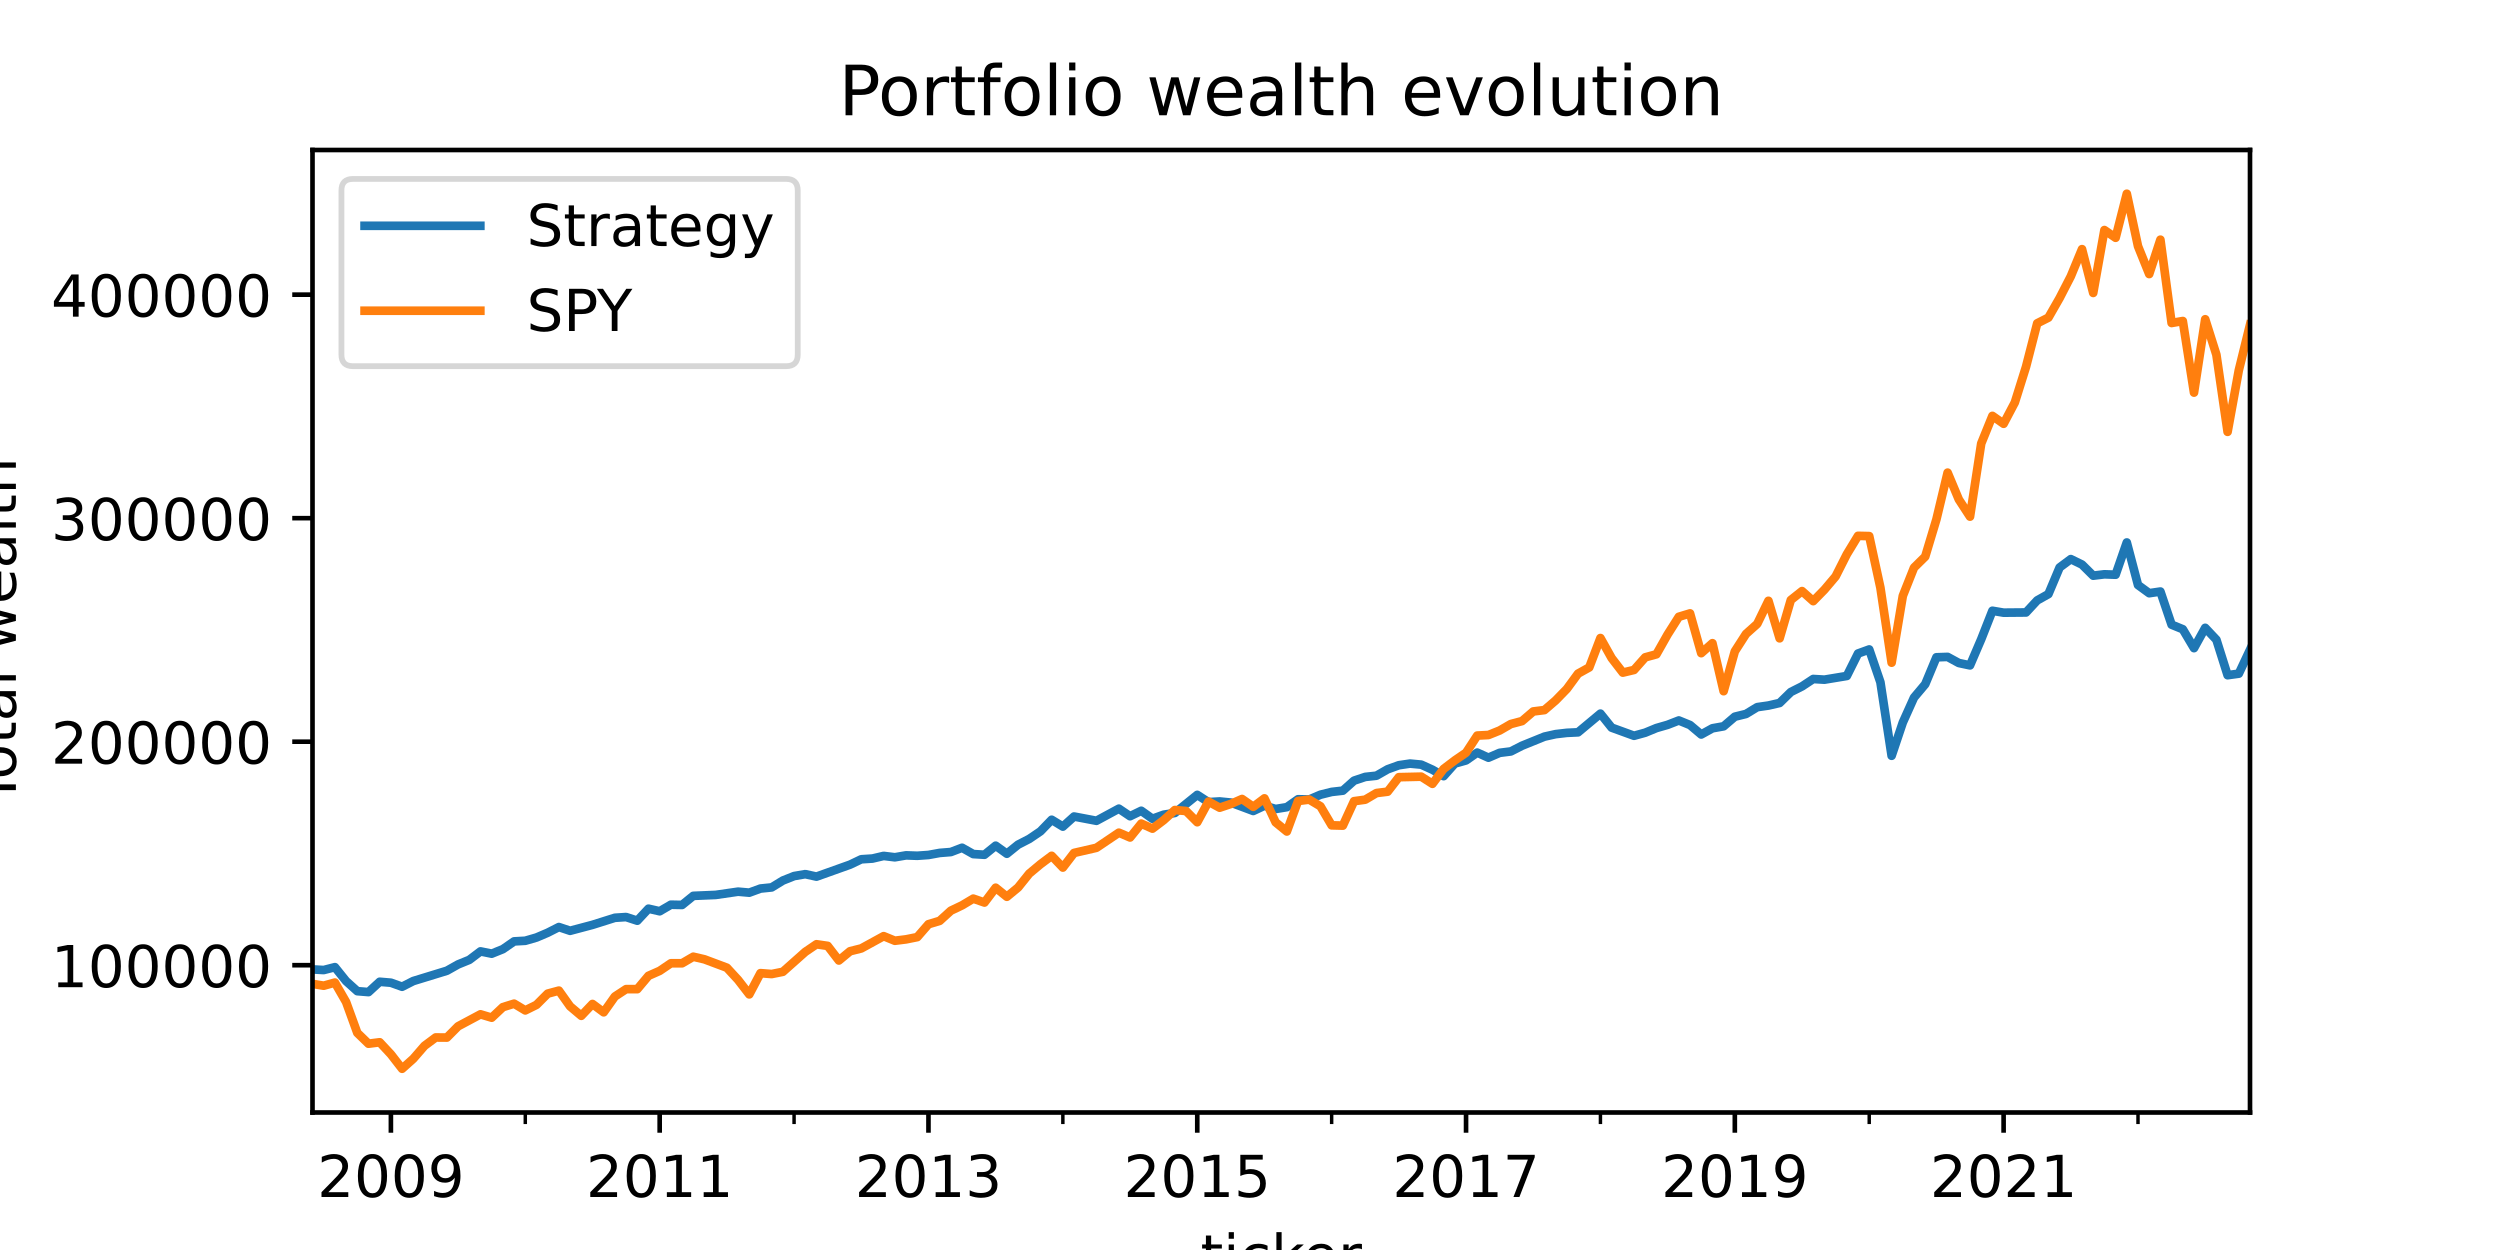
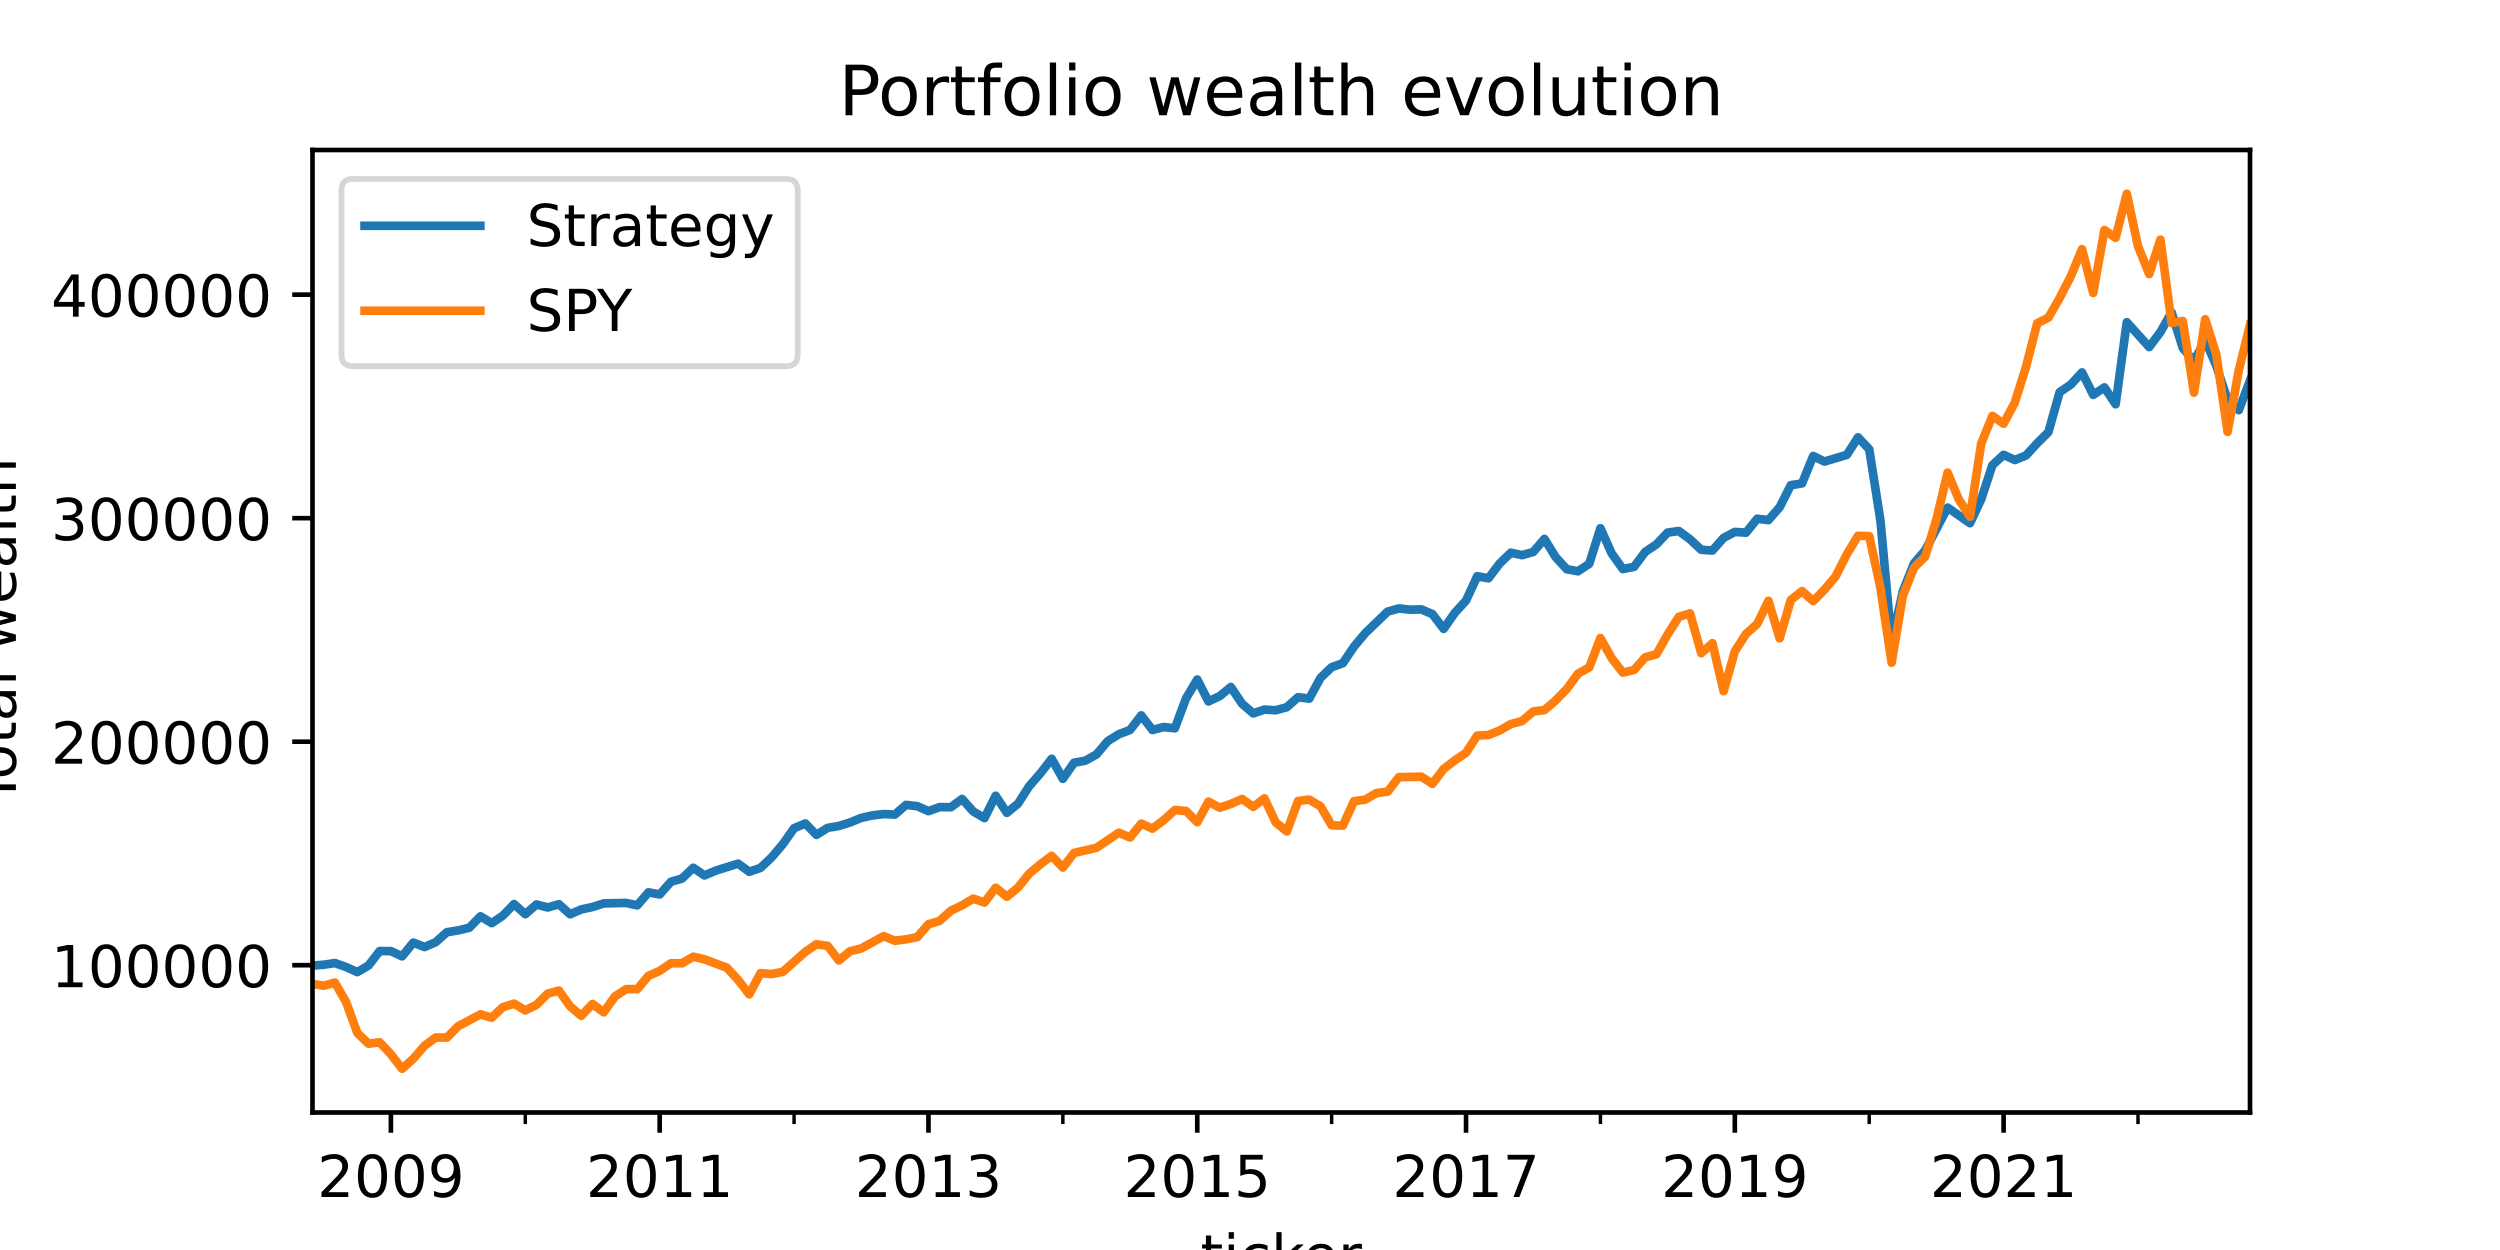
<svg xmlns="http://www.w3.org/2000/svg" xmlns:xlink="http://www.w3.org/1999/xlink" width="432pt" height="216pt" viewBox="0 0 432 216" version="1.1">
  <defs>
    <style type="text/css">*{stroke-linejoin: round; stroke-linecap: butt}</style>
  </defs>
  <g id="figure_1">
    <g id="patch_1">
      <path d="M 0 216  L 432 216  L 432 0  L 0 0  z " style="fill: #ffffff" />
    </g>
    <g id="axes_1">
      <g id="patch_2">
        <path d="M 54 192.24  L 388.8 192.24  L 388.8 25.92  L 54 25.92  z " style="fill: #ffffff" />
      </g>
      <g id="matplotlib.axis_1">
        <g id="xtick_1">
          <g id="line2d_1">
            <defs>
-               <path id="mdf1323a564" d="M 0 0  L 0 3.5  " style="stroke: #000000; stroke-width: 0.8" />
-             </defs>
-             <g>
-               <use xlink:href="#mdf1323a564" x="67.547" y="192.24" style="stroke: #000000; stroke-width: 0.8" />
+               <path id="m544334d3aa" d="M 0 0  L 0 3.5  " style="stroke: #000000; stroke-width: 0.8" />
+             </defs>
+             <g>
+               <use xlink:href="#m544334d3aa" x="67.547" y="192.24" style="stroke: #000000; stroke-width: 0.8" />
            </g>
          </g>
          <g id="text_1">
            <g transform="translate(54.82182 206.8384)scale(0.1 -0.1)">
              <defs>
                <path id="DejaVuSans-32" d="M 1228 531  L 3431 531  L 3431 0  L 469 0  L 469 531  Q 828 903 1448 1529  Q 2069 2156 2228 2338  Q 2531 2678 2651 2914  Q 2772 3150 2772 3378  Q 2772 3750 2511 3984  Q 2250 4219 1831 4219  Q 1534 4219 1204 4116  Q 875 4013 500 3803  L 500 4441  Q 881 4594 1212 4672  Q 1544 4750 1819 4750  Q 2544 4750 2975 4387  Q 3406 4025 3406 3419  Q 3406 3131 3298 2873  Q 3191 2616 2906 2266  Q 2828 2175 2409 1742  Q 1991 1309 1228 531  z " transform="scale(0.015625)" />
                <path id="DejaVuSans-30" d="M 2034 4250  Q 1547 4250 1301 3770  Q 1056 3291 1056 2328  Q 1056 1369 1301 889  Q 1547 409 2034 409  Q 2525 409 2770 889  Q 3016 1369 3016 2328  Q 3016 3291 2770 3770  Q 2525 4250 2034 4250  z M 2034 4750  Q 2819 4750 3233 4129  Q 3647 3509 3647 2328  Q 3647 1150 3233 529  Q 2819 -91 2034 -91  Q 1250 -91 836 529  Q 422 1150 422 2328  Q 422 3509 836 4129  Q 1250 4750 2034 4750  z " transform="scale(0.015625)" />
                <path id="DejaVuSans-39" d="M 703 97  L 703 672  Q 941 559 1184 500  Q 1428 441 1663 441  Q 2288 441 2617 861  Q 2947 1281 2994 2138  Q 2813 1869 2534 1725  Q 2256 1581 1919 1581  Q 1219 1581 811 2004  Q 403 2428 403 3163  Q 403 3881 828 4315  Q 1253 4750 1959 4750  Q 2769 4750 3195 4129  Q 3622 3509 3622 2328  Q 3622 1225 3098 567  Q 2575 -91 1691 -91  Q 1453 -91 1209 -44  Q 966 3 703 97  z M 1959 2075  Q 2384 2075 2632 2365  Q 2881 2656 2881 3163  Q 2881 3666 2632 3958  Q 2384 4250 1959 4250  Q 1534 4250 1286 3958  Q 1038 3666 1038 3163  Q 1038 2656 1286 2365  Q 1534 2075 1959 2075  z " transform="scale(0.015625)" />
              </defs>
              <use xlink:href="#DejaVuSans-32" />
              <use xlink:href="#DejaVuSans-30" x="63.623" />
              <use xlink:href="#DejaVuSans-30" x="127.246" />
              <use xlink:href="#DejaVuSans-39" x="190.869" />
            </g>
          </g>
        </g>
        <g id="xtick_2">
          <g id="line2d_2">
            <g>
-               <use xlink:href="#mdf1323a564" x="113.993" y="192.24" style="stroke: #000000; stroke-width: 0.8" />
+               <use xlink:href="#m544334d3aa" x="113.993" y="192.24" style="stroke: #000000; stroke-width: 0.8" />
            </g>
          </g>
          <g id="text_2">
            <g transform="translate(101.2681 206.8384)scale(0.1 -0.1)">
              <defs>
                <path id="DejaVuSans-31" d="M 794 531  L 1825 531  L 1825 4091  L 703 3866  L 703 4441  L 1819 4666  L 2450 4666  L 2450 531  L 3481 531  L 3481 0  L 794 0  L 794 531  z " transform="scale(0.015625)" />
              </defs>
              <use xlink:href="#DejaVuSans-32" />
              <use xlink:href="#DejaVuSans-30" x="63.623" />
              <use xlink:href="#DejaVuSans-31" x="127.246" />
              <use xlink:href="#DejaVuSans-31" x="190.869" />
            </g>
          </g>
        </g>
        <g id="xtick_3">
          <g id="line2d_3">
            <g>
-               <use xlink:href="#mdf1323a564" x="160.439" y="192.24" style="stroke: #000000; stroke-width: 0.8" />
+               <use xlink:href="#m544334d3aa" x="160.439" y="192.24" style="stroke: #000000; stroke-width: 0.8" />
            </g>
          </g>
          <g id="text_3">
            <g transform="translate(147.7143 206.8384)scale(0.1 -0.1)">
              <defs>
                <path id="DejaVuSans-33" d="M 2597 2516  Q 3050 2419 3304 2112  Q 3559 1806 3559 1356  Q 3559 666 3084 287  Q 2609 -91 1734 -91  Q 1441 -91 1130 -33  Q 819 25 488 141  L 488 750  Q 750 597 1062 519  Q 1375 441 1716 441  Q 2309 441 2620 675  Q 2931 909 2931 1356  Q 2931 1769 2642 2001  Q 2353 2234 1838 2234  L 1294 2234  L 1294 2753  L 1863 2753  Q 2328 2753 2575 2939  Q 2822 3125 2822 3475  Q 2822 3834 2567 4026  Q 2313 4219 1838 4219  Q 1578 4219 1281 4162  Q 984 4106 628 3988  L 628 4550  Q 988 4650 1302 4700  Q 1616 4750 1894 4750  Q 2613 4750 3031 4423  Q 3450 4097 3450 3541  Q 3450 3153 3228 2886  Q 3006 2619 2597 2516  z " transform="scale(0.015625)" />
              </defs>
              <use xlink:href="#DejaVuSans-32" />
              <use xlink:href="#DejaVuSans-30" x="63.623" />
              <use xlink:href="#DejaVuSans-31" x="127.246" />
              <use xlink:href="#DejaVuSans-33" x="190.869" />
            </g>
          </g>
        </g>
        <g id="xtick_4">
          <g id="line2d_4">
            <g>
-               <use xlink:href="#mdf1323a564" x="206.886" y="192.24" style="stroke: #000000; stroke-width: 0.8" />
+               <use xlink:href="#m544334d3aa" x="206.886" y="192.24" style="stroke: #000000; stroke-width: 0.8" />
            </g>
          </g>
          <g id="text_4">
            <g transform="translate(194.1605 206.8384)scale(0.1 -0.1)">
              <defs>
                <path id="DejaVuSans-35" d="M 691 4666  L 3169 4666  L 3169 4134  L 1269 4134  L 1269 2991  Q 1406 3038 1543 3061  Q 1681 3084 1819 3084  Q 2600 3084 3056 2656  Q 3513 2228 3513 1497  Q 3513 744 3044 326  Q 2575 -91 1722 -91  Q 1428 -91 1123 -41  Q 819 9 494 109  L 494 744  Q 775 591 1075 516  Q 1375 441 1709 441  Q 2250 441 2565 725  Q 2881 1009 2881 1497  Q 2881 1984 2565 2268  Q 2250 2553 1709 2553  Q 1456 2553 1204 2497  Q 953 2441 691 2322  L 691 4666  z " transform="scale(0.015625)" />
              </defs>
              <use xlink:href="#DejaVuSans-32" />
              <use xlink:href="#DejaVuSans-30" x="63.623" />
              <use xlink:href="#DejaVuSans-31" x="127.246" />
              <use xlink:href="#DejaVuSans-35" x="190.869" />
            </g>
          </g>
        </g>
        <g id="xtick_5">
          <g id="line2d_5">
            <g>
-               <use xlink:href="#mdf1323a564" x="253.332" y="192.24" style="stroke: #000000; stroke-width: 0.8" />
+               <use xlink:href="#m544334d3aa" x="253.332" y="192.24" style="stroke: #000000; stroke-width: 0.8" />
            </g>
          </g>
          <g id="text_5">
            <g transform="translate(240.6068 206.8384)scale(0.1 -0.1)">
              <defs>
                <path id="DejaVuSans-37" d="M 525 4666  L 3525 4666  L 3525 4397  L 1831 0  L 1172 0  L 2766 4134  L 525 4134  L 525 4666  z " transform="scale(0.015625)" />
              </defs>
              <use xlink:href="#DejaVuSans-32" />
              <use xlink:href="#DejaVuSans-30" x="63.623" />
              <use xlink:href="#DejaVuSans-31" x="127.246" />
              <use xlink:href="#DejaVuSans-37" x="190.869" />
            </g>
          </g>
        </g>
        <g id="xtick_6">
          <g id="line2d_6">
            <g>
-               <use xlink:href="#mdf1323a564" x="299.778" y="192.24" style="stroke: #000000; stroke-width: 0.8" />
+               <use xlink:href="#m544334d3aa" x="299.778" y="192.24" style="stroke: #000000; stroke-width: 0.8" />
            </g>
          </g>
          <g id="text_6">
            <g transform="translate(287.053 206.8384)scale(0.1 -0.1)">
              <use xlink:href="#DejaVuSans-32" />
              <use xlink:href="#DejaVuSans-30" x="63.623" />
              <use xlink:href="#DejaVuSans-31" x="127.246" />
              <use xlink:href="#DejaVuSans-39" x="190.869" />
            </g>
          </g>
        </g>
        <g id="xtick_7">
          <g id="line2d_7">
            <g>
-               <use xlink:href="#mdf1323a564" x="346.224" y="192.24" style="stroke: #000000; stroke-width: 0.8" />
+               <use xlink:href="#m544334d3aa" x="346.224" y="192.24" style="stroke: #000000; stroke-width: 0.8" />
            </g>
          </g>
          <g id="text_7">
            <g transform="translate(333.4993 206.8384)scale(0.1 -0.1)">
              <use xlink:href="#DejaVuSans-32" />
              <use xlink:href="#DejaVuSans-30" x="63.623" />
              <use xlink:href="#DejaVuSans-32" x="127.246" />
              <use xlink:href="#DejaVuSans-31" x="190.869" />
            </g>
          </g>
        </g>
        <g id="xtick_8">
          <g id="line2d_8">
            <defs>
-               <path id="m76cc91ae38" d="M 0 0  L 0 2  " style="stroke: #000000; stroke-width: 0.6" />
-             </defs>
-             <g>
-               <use xlink:href="#m76cc91ae38" x="90.77" y="192.24" style="stroke: #000000; stroke-width: 0.6" />
+               <path id="ma988c26dae" d="M 0 0  L 0 2  " style="stroke: #000000; stroke-width: 0.6" />
+             </defs>
+             <g>
+               <use xlink:href="#ma988c26dae" x="90.77" y="192.24" style="stroke: #000000; stroke-width: 0.6" />
            </g>
          </g>
        </g>
        <g id="xtick_9">
          <g id="line2d_9">
            <g>
-               <use xlink:href="#m76cc91ae38" x="137.216" y="192.24" style="stroke: #000000; stroke-width: 0.6" />
+               <use xlink:href="#ma988c26dae" x="137.216" y="192.24" style="stroke: #000000; stroke-width: 0.6" />
            </g>
          </g>
        </g>
        <g id="xtick_10">
          <g id="line2d_10">
            <g>
-               <use xlink:href="#m76cc91ae38" x="183.662" y="192.24" style="stroke: #000000; stroke-width: 0.6" />
+               <use xlink:href="#ma988c26dae" x="183.662" y="192.24" style="stroke: #000000; stroke-width: 0.6" />
            </g>
          </g>
        </g>
        <g id="xtick_11">
          <g id="line2d_11">
            <g>
-               <use xlink:href="#m76cc91ae38" x="230.109" y="192.24" style="stroke: #000000; stroke-width: 0.6" />
+               <use xlink:href="#ma988c26dae" x="230.109" y="192.24" style="stroke: #000000; stroke-width: 0.6" />
            </g>
          </g>
        </g>
        <g id="xtick_12">
          <g id="line2d_12">
            <g>
-               <use xlink:href="#m76cc91ae38" x="276.555" y="192.24" style="stroke: #000000; stroke-width: 0.6" />
+               <use xlink:href="#ma988c26dae" x="276.555" y="192.24" style="stroke: #000000; stroke-width: 0.6" />
            </g>
          </g>
        </g>
        <g id="xtick_13">
          <g id="line2d_13">
            <g>
-               <use xlink:href="#m76cc91ae38" x="323.001" y="192.24" style="stroke: #000000; stroke-width: 0.6" />
+               <use xlink:href="#ma988c26dae" x="323.001" y="192.24" style="stroke: #000000; stroke-width: 0.6" />
            </g>
          </g>
        </g>
        <g id="xtick_14">
          <g id="line2d_14">
            <g>
-               <use xlink:href="#m76cc91ae38" x="369.447" y="192.24" style="stroke: #000000; stroke-width: 0.6" />
+               <use xlink:href="#ma988c26dae" x="369.447" y="192.24" style="stroke: #000000; stroke-width: 0.6" />
            </g>
          </g>
        </g>
        <g id="text_8">
          <g transform="translate(207.4555 220.5166)scale(0.1 -0.1)">
            <defs>
              <path id="DejaVuSans-74" d="M 1172 4494  L 1172 3500  L 2356 3500  L 2356 3053  L 1172 3053  L 1172 1153  Q 1172 725 1289 603  Q 1406 481 1766 481  L 2356 481  L 2356 0  L 1766 0  Q 1100 0 847 248  Q 594 497 594 1153  L 594 3053  L 172 3053  L 172 3500  L 594 3500  L 594 4494  L 1172 4494  z " transform="scale(0.015625)" />
              <path id="DejaVuSans-69" d="M 603 3500  L 1178 3500  L 1178 0  L 603 0  L 603 3500  z M 603 4863  L 1178 4863  L 1178 4134  L 603 4134  L 603 4863  z " transform="scale(0.015625)" />
              <path id="DejaVuSans-63" d="M 3122 3366  L 3122 2828  Q 2878 2963 2633 3030  Q 2388 3097 2138 3097  Q 1578 3097 1268 2742  Q 959 2388 959 1747  Q 959 1106 1268 751  Q 1578 397 2138 397  Q 2388 397 2633 464  Q 2878 531 3122 666  L 3122 134  Q 2881 22 2623 -34  Q 2366 -91 2075 -91  Q 1284 -91 818 406  Q 353 903 353 1747  Q 353 2603 823 3093  Q 1294 3584 2113 3584  Q 2378 3584 2631 3529  Q 2884 3475 3122 3366  z " transform="scale(0.015625)" />
              <path id="DejaVuSans-6b" d="M 581 4863  L 1159 4863  L 1159 1991  L 2875 3500  L 3609 3500  L 1753 1863  L 3688 0  L 2938 0  L 1159 1709  L 1159 0  L 581 0  L 581 4863  z " transform="scale(0.015625)" />
              <path id="DejaVuSans-65" d="M 3597 1894  L 3597 1613  L 953 1613  Q 991 1019 1311 708  Q 1631 397 2203 397  Q 2534 397 2845 478  Q 3156 559 3463 722  L 3463 178  Q 3153 47 2828 -22  Q 2503 -91 2169 -91  Q 1331 -91 842 396  Q 353 884 353 1716  Q 353 2575 817 3079  Q 1281 3584 2069 3584  Q 2775 3584 3186 3129  Q 3597 2675 3597 1894  z M 3022 2063  Q 3016 2534 2758 2815  Q 2500 3097 2075 3097  Q 1594 3097 1305 2825  Q 1016 2553 972 2059  L 3022 2063  z " transform="scale(0.015625)" />
              <path id="DejaVuSans-72" d="M 2631 2963  Q 2534 3019 2420 3045  Q 2306 3072 2169 3072  Q 1681 3072 1420 2755  Q 1159 2438 1159 1844  L 1159 0  L 581 0  L 581 3500  L 1159 3500  L 1159 2956  Q 1341 3275 1631 3429  Q 1922 3584 2338 3584  Q 2397 3584 2469 3576  Q 2541 3569 2628 3553  L 2631 2963  z " transform="scale(0.015625)" />
            </defs>
            <use xlink:href="#DejaVuSans-74" />
            <use xlink:href="#DejaVuSans-69" x="39.209" />
            <use xlink:href="#DejaVuSans-63" x="66.992" />
            <use xlink:href="#DejaVuSans-6b" x="121.973" />
            <use xlink:href="#DejaVuSans-65" x="176.258" />
            <use xlink:href="#DejaVuSans-72" x="237.781" />
          </g>
        </g>
      </g>
      <g id="matplotlib.axis_2">
        <g id="ytick_1">
          <g id="line2d_15">
            <defs>
-               <path id="m46bcbf4952" d="M 0 0  L -3.5 0  " style="stroke: #000000; stroke-width: 0.8" />
-             </defs>
-             <g>
-               <use xlink:href="#m46bcbf4952" x="54" y="166.787" style="stroke: #000000; stroke-width: 0.8" />
+               <path id="m32646b7d33" d="M 0 0  L -3.5 0  " style="stroke: #000000; stroke-width: 0.8" />
+             </defs>
+             <g>
+               <use xlink:href="#m32646b7d33" x="54" y="166.787" style="stroke: #000000; stroke-width: 0.8" />
            </g>
          </g>
          <g id="text_9">
            <g transform="translate(8.825 170.5862)scale(0.1 -0.1)">
              <use xlink:href="#DejaVuSans-31" />
              <use xlink:href="#DejaVuSans-30" x="63.623" />
              <use xlink:href="#DejaVuSans-30" x="127.246" />
              <use xlink:href="#DejaVuSans-30" x="190.869" />
              <use xlink:href="#DejaVuSans-30" x="254.492" />
              <use xlink:href="#DejaVuSans-30" x="318.115" />
            </g>
          </g>
        </g>
        <g id="ytick_2">
          <g id="line2d_16">
            <g>
-               <use xlink:href="#m46bcbf4952" x="54" y="128.164" style="stroke: #000000; stroke-width: 0.8" />
+               <use xlink:href="#m32646b7d33" x="54" y="128.164" style="stroke: #000000; stroke-width: 0.8" />
            </g>
          </g>
          <g id="text_10">
            <g transform="translate(8.825 131.9634)scale(0.1 -0.1)">
              <use xlink:href="#DejaVuSans-32" />
              <use xlink:href="#DejaVuSans-30" x="63.623" />
              <use xlink:href="#DejaVuSans-30" x="127.246" />
              <use xlink:href="#DejaVuSans-30" x="190.869" />
              <use xlink:href="#DejaVuSans-30" x="254.492" />
              <use xlink:href="#DejaVuSans-30" x="318.115" />
            </g>
          </g>
        </g>
        <g id="ytick_3">
          <g id="line2d_17">
            <g>
-               <use xlink:href="#m46bcbf4952" x="54" y="89.541" style="stroke: #000000; stroke-width: 0.8" />
+               <use xlink:href="#m32646b7d33" x="54" y="89.541" style="stroke: #000000; stroke-width: 0.8" />
            </g>
          </g>
          <g id="text_11">
            <g transform="translate(8.825 93.34056)scale(0.1 -0.1)">
              <use xlink:href="#DejaVuSans-33" />
              <use xlink:href="#DejaVuSans-30" x="63.623" />
              <use xlink:href="#DejaVuSans-30" x="127.246" />
              <use xlink:href="#DejaVuSans-30" x="190.869" />
              <use xlink:href="#DejaVuSans-30" x="254.492" />
              <use xlink:href="#DejaVuSans-30" x="318.115" />
            </g>
          </g>
        </g>
        <g id="ytick_4">
          <g id="line2d_18">
            <g>
-               <use xlink:href="#m46bcbf4952" x="54" y="50.919" style="stroke: #000000; stroke-width: 0.8" />
+               <use xlink:href="#m32646b7d33" x="54" y="50.919" style="stroke: #000000; stroke-width: 0.8" />
            </g>
          </g>
          <g id="text_12">
            <g transform="translate(8.825 54.71776)scale(0.1 -0.1)">
              <defs>
                <path id="DejaVuSans-34" d="M 2419 4116  L 825 1625  L 2419 1625  L 2419 4116  z M 2253 4666  L 3047 4666  L 3047 1625  L 3713 1625  L 3713 1100  L 3047 1100  L 3047 0  L 2419 0  L 2419 1100  L 313 1100  L 313 1709  L 2253 4666  z " transform="scale(0.015625)" />
              </defs>
              <use xlink:href="#DejaVuSans-34" />
              <use xlink:href="#DejaVuSans-30" x="63.623" />
              <use xlink:href="#DejaVuSans-30" x="127.246" />
              <use xlink:href="#DejaVuSans-30" x="190.869" />
              <use xlink:href="#DejaVuSans-30" x="254.492" />
              <use xlink:href="#DejaVuSans-30" x="318.115" />
            </g>
          </g>
        </g>
        <g id="text_13">
          <g transform="translate(2.745312 139.0933)rotate(-90)scale(0.1 -0.1)">
            <defs>
              <path id="DejaVuSans-54" d="M -19 4666  L 3928 4666  L 3928 4134  L 2272 4134  L 2272 0  L 1638 0  L 1638 4134  L -19 4134  L -19 4666  z " transform="scale(0.015625)" />
              <path id="DejaVuSans-6f" d="M 1959 3097  Q 1497 3097 1228 2736  Q 959 2375 959 1747  Q 959 1119 1226 758  Q 1494 397 1959 397  Q 2419 397 2687 759  Q 2956 1122 2956 1747  Q 2956 2369 2687 2733  Q 2419 3097 1959 3097  z M 1959 3584  Q 2709 3584 3137 3096  Q 3566 2609 3566 1747  Q 3566 888 3137 398  Q 2709 -91 1959 -91  Q 1206 -91 779 398  Q 353 888 353 1747  Q 353 2609 779 3096  Q 1206 3584 1959 3584  z " transform="scale(0.015625)" />
              <path id="DejaVuSans-61" d="M 2194 1759  Q 1497 1759 1228 1600  Q 959 1441 959 1056  Q 959 750 1161 570  Q 1363 391 1709 391  Q 2188 391 2477 730  Q 2766 1069 2766 1631  L 2766 1759  L 2194 1759  z M 3341 1997  L 3341 0  L 2766 0  L 2766 531  Q 2569 213 2275 61  Q 1981 -91 1556 -91  Q 1019 -91 701 211  Q 384 513 384 1019  Q 384 1609 779 1909  Q 1175 2209 1959 2209  L 2766 2209  L 2766 2266  Q 2766 2663 2505 2880  Q 2244 3097 1772 3097  Q 1472 3097 1187 3025  Q 903 2953 641 2809  L 641 3341  Q 956 3463 1253 3523  Q 1550 3584 1831 3584  Q 2591 3584 2966 3190  Q 3341 2797 3341 1997  z " transform="scale(0.015625)" />
              <path id="DejaVuSans-6c" d="M 603 4863  L 1178 4863  L 1178 0  L 603 0  L 603 4863  z " transform="scale(0.015625)" />
              <path id="DejaVuSans-20" transform="scale(0.015625)" />
              <path id="DejaVuSans-77" d="M 269 3500  L 844 3500  L 1563 769  L 2278 3500  L 2956 3500  L 3675 769  L 4391 3500  L 4966 3500  L 4050 0  L 3372 0  L 2619 2869  L 1863 0  L 1184 0  L 269 3500  z " transform="scale(0.015625)" />
              <path id="DejaVuSans-68" d="M 3513 2113  L 3513 0  L 2938 0  L 2938 2094  Q 2938 2591 2744 2837  Q 2550 3084 2163 3084  Q 1697 3084 1428 2787  Q 1159 2491 1159 1978  L 1159 0  L 581 0  L 581 4863  L 1159 4863  L 1159 2956  Q 1366 3272 1645 3428  Q 1925 3584 2291 3584  Q 2894 3584 3203 3211  Q 3513 2838 3513 2113  z " transform="scale(0.015625)" />
            </defs>
            <use xlink:href="#DejaVuSans-54" />
            <use xlink:href="#DejaVuSans-6f" x="44.084" />
            <use xlink:href="#DejaVuSans-74" x="105.266" />
            <use xlink:href="#DejaVuSans-61" x="144.475" />
            <use xlink:href="#DejaVuSans-6c" x="205.754" />
            <use xlink:href="#DejaVuSans-20" x="233.537" />
            <use xlink:href="#DejaVuSans-77" x="265.324" />
            <use xlink:href="#DejaVuSans-65" x="347.111" />
            <use xlink:href="#DejaVuSans-61" x="408.635" />
            <use xlink:href="#DejaVuSans-6c" x="469.914" />
            <use xlink:href="#DejaVuSans-74" x="497.697" />
            <use xlink:href="#DejaVuSans-68" x="536.906" />
          </g>
        </g>
      </g>
      <g id="line2d_19">
-         <path d="M 54 167.513  L 55.935 167.622  L 57.871 167.126  L 59.806 169.533  L 61.741 171.273  L 63.676 171.431  L 65.612 169.651  L 67.547 169.813  L 69.482 170.508  L 71.417 169.524  L 77.223 167.743  L 79.158 166.654  L 81.094 165.866  L 83.029 164.401  L 84.964 164.796  L 86.899 164.015  L 88.835 162.672  L 90.77 162.564  L 92.705 162.003  L 94.64 161.177  L 96.576 160.195  L 98.511 160.842  L 102.382 159.814  L 106.252 158.594  L 108.187 158.468  L 110.123 159.096  L 112.058 157.022  L 113.993 157.465  L 115.928 156.334  L 117.864 156.374  L 119.799 154.805  L 123.669 154.642  L 127.54 154.081  L 129.475 154.251  L 131.41 153.543  L 133.346 153.343  L 135.281 152.158  L 137.216 151.386  L 139.151 151.055  L 141.087 151.48  L 146.892 149.409  L 148.828 148.483  L 150.763 148.358  L 152.698 147.904  L 154.634 148.138  L 156.569 147.806  L 158.504 147.877  L 160.439 147.74  L 162.375 147.386  L 164.31 147.231  L 166.245 146.493  L 168.18 147.583  L 170.116 147.701  L 172.051 146.134  L 173.986 147.523  L 175.921 145.963  L 177.857 144.965  L 179.792 143.652  L 181.727 141.655  L 183.662 142.836  L 185.598 141.096  L 189.468 141.832  L 193.339 139.739  L 195.274 141.041  L 197.209 140.103  L 199.145 141.482  L 201.08 140.782  L 203.015 140.478  L 206.886 137.356  L 208.821 138.606  L 210.756 138.493  L 212.691 138.686  L 216.562 140.134  L 218.497 139.227  L 220.432 139.795  L 222.368 139.477  L 224.303 138.111  L 226.238 138.157  L 228.173 137.327  L 230.109 136.845  L 232.044 136.625  L 233.979 134.898  L 235.914 134.252  L 237.85 134.042  L 239.785 132.934  L 241.72 132.233  L 243.655 131.949  L 245.591 132.131  L 247.526 133.008  L 249.461 134.119  L 251.397 131.942  L 253.332 131.398  L 255.267 130.051  L 257.202 130.928  L 259.138 130.091  L 261.073 129.847  L 263.008 128.86  L 266.879 127.291  L 268.814 126.861  L 270.749 126.636  L 272.684 126.545  L 276.555 123.317  L 278.49 125.734  L 282.361 127.142  L 284.296 126.608  L 286.231 125.808  L 288.166 125.249  L 290.102 124.498  L 292.037 125.288  L 293.972 126.92  L 295.908 125.849  L 297.843 125.505  L 299.778 123.846  L 301.713 123.371  L 303.649 122.196  L 305.584 121.918  L 307.519 121.474  L 309.454 119.581  L 311.39 118.606  L 313.325 117.331  L 315.26 117.446  L 319.131 116.807  L 321.066 112.93  L 323.001 112.227  L 324.936 117.888  L 326.872 130.597  L 328.807 124.84  L 330.742 120.535  L 332.677 118.232  L 334.613 113.581  L 336.548 113.514  L 338.483 114.567  L 340.418 114.977  L 342.354 110.46  L 344.289 105.541  L 346.224 105.87  L 350.095 105.834  L 352.03 103.747  L 353.965 102.66  L 355.901 98.058  L 357.836 96.616  L 359.771 97.559  L 361.706 99.476  L 363.642 99.241  L 365.577 99.311  L 367.512 93.741  L 369.447 101.09  L 371.383 102.504  L 373.318 102.219  L 375.253 107.945  L 377.188 108.734  L 379.124 111.996  L 381.059 108.492  L 382.994 110.547  L 384.929 116.674  L 386.865 116.407  L 388.8 112.288  L 388.8 112.288  " clip-path="url(#pc6a09b1999)" style="fill: none; stroke: #1f77b4; stroke-width: 1.5; stroke-linecap: square" />
+         <path d="M 54 166.859  L 55.935 166.707  L 57.871 166.419  L 59.806 167.106  L 61.741 167.979  L 63.676 166.844  L 65.612 164.336  L 67.547 164.352  L 69.482 165.255  L 71.417 162.883  L 73.353 163.647  L 75.288 162.811  L 77.223 161.089  L 79.158 160.772  L 81.094 160.311  L 83.029 158.338  L 84.964 159.521  L 86.899 158.218  L 88.835 156.225  L 90.77 157.973  L 92.705 156.29  L 94.64 156.813  L 96.576 156.246  L 98.511 157.985  L 100.446 157.147  L 102.382 156.734  L 104.317 156.108  L 108.187 156.029  L 110.123 156.441  L 112.058 154.195  L 113.993 154.558  L 115.928 152.373  L 117.864 151.804  L 119.799 149.951  L 121.734 151.275  L 123.669 150.448  L 127.54 149.237  L 129.475 150.645  L 131.41 149.97  L 133.346 148.144  L 135.281 145.861  L 137.216 143.114  L 139.151 142.294  L 141.087 144.264  L 143.022 143.051  L 144.957 142.732  L 146.892 142.123  L 148.828 141.332  L 150.763 140.902  L 152.698 140.672  L 154.634 140.753  L 156.569 139.086  L 158.504 139.306  L 160.439 140.164  L 162.375 139.461  L 164.31 139.492  L 166.245 138.059  L 168.18 140.227  L 170.116 141.362  L 172.051 137.51  L 173.986 140.458  L 175.921 138.858  L 177.857 135.833  L 179.792 133.615  L 181.727 131.114  L 183.662 134.581  L 185.598 131.792  L 187.533 131.45  L 189.468 130.367  L 191.403 128.082  L 193.339 126.872  L 195.274 126.138  L 197.209 123.621  L 199.145 126.144  L 201.08 125.631  L 203.015 125.85  L 204.95 120.668  L 206.886 117.422  L 208.821 121.204  L 210.756 120.292  L 212.691 118.712  L 214.627 121.604  L 216.562 123.276  L 218.497 122.615  L 220.432 122.737  L 222.368 122.201  L 224.303 120.474  L 226.238 120.722  L 228.173 117.153  L 230.109 115.292  L 232.044 114.594  L 233.979 111.727  L 235.914 109.409  L 239.785 105.685  L 241.72 105.137  L 243.655 105.353  L 245.591 105.302  L 247.526 106.12  L 249.461 108.667  L 251.397 105.893  L 253.332 103.772  L 255.267 99.574  L 257.202 99.934  L 259.138 97.379  L 261.073 95.508  L 263.008 95.928  L 264.943 95.378  L 266.879 93.123  L 268.814 96.27  L 270.749 98.366  L 272.684 98.715  L 274.62 97.423  L 276.555 91.278  L 278.49 95.62  L 280.425 98.328  L 282.361 97.949  L 284.296 95.358  L 286.231 94.069  L 288.166 92.029  L 290.102 91.763  L 292.037 93.194  L 293.972 95.005  L 295.908 95.125  L 297.843 92.941  L 299.778 91.917  L 301.713 92.045  L 303.649 89.638  L 305.584 89.869  L 307.519 87.661  L 309.454 83.839  L 311.39 83.532  L 313.325 78.799  L 315.26 79.755  L 319.131 78.597  L 321.066 75.57  L 323.001 77.634  L 324.936 89.916  L 326.872 111.04  L 328.807 102.198  L 330.742 97.348  L 332.677 95.09  L 336.548 87.712  L 340.418 90.406  L 342.354 86.266  L 344.289 80.372  L 346.224 78.596  L 348.16 79.491  L 350.095 78.704  L 352.03 76.588  L 353.965 74.666  L 355.901 67.772  L 357.836 66.458  L 359.771 64.351  L 361.706 68.231  L 363.642 66.943  L 365.577 69.85  L 367.512 55.679  L 371.383 59.97  L 373.318 57.38  L 375.253 53.967  L 377.188 60.15  L 379.124 62.405  L 381.059 58.778  L 382.994 63.239  L 384.929 69.13  L 386.865 70.875  L 388.8 65.752  L 388.8 65.752  " clip-path="url(#p44b4e9bba1)" style="fill: none; stroke: #1f77b4; stroke-width: 1.5; stroke-linecap: square" />
      </g>
      <g id="line2d_20">
-         <path d="M 54 170.012  L 55.935 170.33  L 57.871 169.788  L 59.806 173.15  L 61.741 178.479  L 63.676 180.353  L 65.612 180.107  L 67.547 182.184  L 69.482 184.68  L 71.417 182.949  L 73.353 180.718  L 75.288 179.275  L 77.223 179.292  L 79.158 177.344  L 83.029 175.275  L 84.964 175.855  L 86.899 174.034  L 88.835 173.435  L 90.77 174.597  L 92.705 173.636  L 94.64 171.701  L 96.576 171.179  L 98.511 173.899  L 100.446 175.53  L 102.382 173.489  L 104.317 174.925  L 106.252 172.195  L 108.187 170.926  L 110.123 170.926  L 112.058 168.621  L 113.993 167.764  L 115.928 166.456  L 117.864 166.452  L 119.799 165.323  L 121.734 165.773  L 125.605 167.222  L 127.54 169.321  L 129.475 171.828  L 131.41 168.162  L 133.346 168.313  L 135.281 167.926  L 139.151 164.485  L 141.087 163.169  L 143.022 163.451  L 144.957 165.971  L 146.892 164.373  L 148.828 163.887  L 152.698 161.768  L 154.634 162.562  L 156.569 162.32  L 158.504 161.932  L 160.439 159.706  L 162.375 159.123  L 164.31 157.365  L 166.245 156.442  L 168.18 155.286  L 170.116 155.956  L 172.051 153.4  L 173.986 154.96  L 175.921 153.362  L 177.857 150.952  L 179.792 149.338  L 181.727 147.886  L 183.662 149.913  L 185.598 147.387  L 189.468 146.498  L 193.339 143.888  L 195.274 144.714  L 197.209 142.319  L 199.145 143.189  L 201.08 141.724  L 203.015 139.974  L 204.95 140.142  L 206.886 142.076  L 208.821 138.516  L 210.756 139.569  L 212.691 138.922  L 214.627 138.067  L 216.562 139.42  L 218.497 137.959  L 220.432 142.097  L 222.368 143.679  L 224.303 138.414  L 226.238 138.169  L 228.173 139.324  L 230.109 142.615  L 232.044 142.666  L 233.979 138.447  L 235.914 138.183  L 237.85 137.04  L 239.785 136.801  L 241.72 134.298  L 245.591 134.208  L 247.526 135.442  L 249.461 132.865  L 251.397 131.393  L 253.332 130.069  L 255.267 127.108  L 257.202 127.01  L 259.138 126.232  L 261.073 125.114  L 263.008 124.603  L 264.943 122.942  L 266.879 122.701  L 268.814 121.035  L 270.749 119.047  L 272.684 116.407  L 274.62 115.331  L 276.555 110.255  L 278.49 113.715  L 280.425 116.228  L 282.361 115.768  L 284.296 113.588  L 286.231 113.06  L 288.166 109.639  L 290.102 106.582  L 292.037 105.994  L 293.972 112.864  L 295.908 111.147  L 297.843 119.436  L 299.778 112.553  L 301.713 109.543  L 303.649 107.81  L 305.584 103.822  L 307.519 110.301  L 309.454 103.682  L 311.39 102.144  L 313.325 103.873  L 315.26 101.895  L 317.195 99.607  L 319.131 95.777  L 321.066 92.594  L 323.001 92.64  L 324.936 101.567  L 326.872 114.51  L 328.807 102.968  L 330.742 98.087  L 332.677 96.181  L 334.613 89.748  L 336.548 81.675  L 338.483 86.302  L 340.418 89.272  L 342.354 76.639  L 344.289 71.866  L 346.224 73.227  L 348.16 69.552  L 350.095 63.383  L 352.03 55.868  L 353.965 54.886  L 355.901 51.504  L 357.836 47.746  L 359.771 43.054  L 361.706 50.616  L 363.642 39.755  L 365.577 41.086  L 367.512 33.48  L 369.447 42.548  L 371.383 47.355  L 373.318 41.419  L 375.253 55.812  L 377.188 55.475  L 379.124 67.84  L 381.059 55.171  L 382.994 61.301  L 384.929 74.619  L 386.865 63.989  L 388.8 56.127  L 388.8 56.127  " clip-path="url(#pc6a09b1999)" style="fill: none; stroke: #ff7f0e; stroke-width: 1.5; stroke-linecap: square" />
+         <path d="M 54 170.012  L 55.935 170.33  L 57.871 169.788  L 59.806 173.15  L 61.741 178.479  L 63.676 180.353  L 65.612 180.107  L 67.547 182.184  L 69.482 184.68  L 71.417 182.949  L 73.353 180.718  L 75.288 179.275  L 77.223 179.292  L 79.158 177.344  L 83.029 175.275  L 84.964 175.855  L 86.899 174.034  L 88.835 173.435  L 90.77 174.597  L 92.705 173.636  L 94.64 171.701  L 96.576 171.179  L 98.511 173.899  L 100.446 175.53  L 102.382 173.489  L 104.317 174.925  L 106.252 172.195  L 108.187 170.926  L 110.123 170.926  L 112.058 168.621  L 113.993 167.764  L 115.928 166.456  L 117.864 166.452  L 119.799 165.323  L 121.734 165.773  L 125.605 167.222  L 127.54 169.321  L 129.475 171.828  L 131.41 168.162  L 133.346 168.313  L 135.281 167.926  L 139.151 164.485  L 141.087 163.169  L 143.022 163.451  L 144.957 165.971  L 146.892 164.373  L 148.828 163.887  L 152.698 161.768  L 154.634 162.562  L 156.569 162.32  L 158.504 161.932  L 160.439 159.706  L 162.375 159.123  L 164.31 157.365  L 166.245 156.442  L 168.18 155.286  L 170.116 155.956  L 172.051 153.4  L 173.986 154.96  L 175.921 153.362  L 177.857 150.952  L 179.792 149.338  L 181.727 147.886  L 183.662 149.913  L 185.598 147.387  L 189.468 146.498  L 193.339 143.888  L 195.274 144.714  L 197.209 142.319  L 199.145 143.189  L 201.08 141.724  L 203.015 139.974  L 204.95 140.142  L 206.886 142.076  L 208.821 138.516  L 210.756 139.569  L 212.691 138.922  L 214.627 138.067  L 216.562 139.42  L 218.497 137.959  L 220.432 142.097  L 222.368 143.679  L 224.303 138.414  L 226.238 138.169  L 228.173 139.324  L 230.109 142.615  L 232.044 142.666  L 233.979 138.447  L 235.914 138.183  L 237.85 137.04  L 239.785 136.801  L 241.72 134.298  L 245.591 134.208  L 247.526 135.442  L 249.461 132.865  L 251.397 131.393  L 253.332 130.069  L 255.267 127.108  L 257.202 127.01  L 259.138 126.232  L 261.073 125.114  L 263.008 124.603  L 264.943 122.942  L 266.879 122.701  L 268.814 121.035  L 270.749 119.047  L 272.684 116.407  L 274.62 115.331  L 276.555 110.255  L 278.49 113.715  L 280.425 116.228  L 282.361 115.768  L 284.296 113.588  L 286.231 113.06  L 288.166 109.639  L 290.102 106.582  L 292.037 105.994  L 293.972 112.864  L 295.908 111.147  L 297.843 119.436  L 299.778 112.553  L 301.713 109.543  L 303.649 107.81  L 305.584 103.822  L 307.519 110.301  L 309.454 103.682  L 311.39 102.144  L 313.325 103.873  L 315.26 101.895  L 317.195 99.607  L 319.131 95.777  L 321.066 92.594  L 323.001 92.64  L 324.936 101.567  L 326.872 114.51  L 328.807 102.968  L 330.742 98.087  L 332.677 96.181  L 334.613 89.748  L 336.548 81.675  L 338.483 86.302  L 340.418 89.272  L 342.354 76.639  L 344.289 71.866  L 346.224 73.227  L 348.16 69.552  L 350.095 63.383  L 352.03 55.868  L 353.965 54.886  L 355.901 51.504  L 357.836 47.746  L 359.771 43.054  L 361.706 50.616  L 363.642 39.755  L 365.577 41.086  L 367.512 33.48  L 369.447 42.548  L 371.383 47.355  L 373.318 41.419  L 375.253 55.812  L 377.188 55.475  L 379.124 67.84  L 381.059 55.171  L 382.994 61.301  L 384.929 74.619  L 386.865 63.989  L 388.8 56.127  L 388.8 56.127  " clip-path="url(#p44b4e9bba1)" style="fill: none; stroke: #ff7f0e; stroke-width: 1.5; stroke-linecap: square" />
      </g>
      <g id="patch_3">
        <path d="M 54 192.24  L 54 25.92  " style="fill: none; stroke: #000000; stroke-width: 0.8; stroke-linejoin: miter; stroke-linecap: square" />
      </g>
      <g id="patch_4">
        <path d="M 388.8 192.24  L 388.8 25.92  " style="fill: none; stroke: #000000; stroke-width: 0.8; stroke-linejoin: miter; stroke-linecap: square" />
      </g>
      <g id="patch_5">
        <path d="M 54 192.24  L 388.8 192.24  " style="fill: none; stroke: #000000; stroke-width: 0.8; stroke-linejoin: miter; stroke-linecap: square" />
      </g>
      <g id="patch_6">
        <path d="M 54 25.92  L 388.8 25.92  " style="fill: none; stroke: #000000; stroke-width: 0.8; stroke-linejoin: miter; stroke-linecap: square" />
      </g>
      <g id="text_14">
        <g transform="translate(144.9338 19.92)scale(0.12 -0.12)">
          <defs>
            <path id="DejaVuSans-50" d="M 1259 4147  L 1259 2394  L 2053 2394  Q 2494 2394 2734 2622  Q 2975 2850 2975 3272  Q 2975 3691 2734 3919  Q 2494 4147 2053 4147  L 1259 4147  z M 628 4666  L 2053 4666  Q 2838 4666 3239 4311  Q 3641 3956 3641 3272  Q 3641 2581 3239 2228  Q 2838 1875 2053 1875  L 1259 1875  L 1259 0  L 628 0  L 628 4666  z " transform="scale(0.015625)" />
            <path id="DejaVuSans-66" d="M 2375 4863  L 2375 4384  L 1825 4384  Q 1516 4384 1395 4259  Q 1275 4134 1275 3809  L 1275 3500  L 2222 3500  L 2222 3053  L 1275 3053  L 1275 0  L 697 0  L 697 3053  L 147 3053  L 147 3500  L 697 3500  L 697 3744  Q 697 4328 969 4595  Q 1241 4863 1831 4863  L 2375 4863  z " transform="scale(0.015625)" />
            <path id="DejaVuSans-76" d="M 191 3500  L 800 3500  L 1894 563  L 2988 3500  L 3597 3500  L 2284 0  L 1503 0  L 191 3500  z " transform="scale(0.015625)" />
            <path id="DejaVuSans-75" d="M 544 1381  L 544 3500  L 1119 3500  L 1119 1403  Q 1119 906 1312 657  Q 1506 409 1894 409  Q 2359 409 2629 706  Q 2900 1003 2900 1516  L 2900 3500  L 3475 3500  L 3475 0  L 2900 0  L 2900 538  Q 2691 219 2414 64  Q 2138 -91 1772 -91  Q 1169 -91 856 284  Q 544 659 544 1381  z M 1991 3584  L 1991 3584  z " transform="scale(0.015625)" />
            <path id="DejaVuSans-6e" d="M 3513 2113  L 3513 0  L 2938 0  L 2938 2094  Q 2938 2591 2744 2837  Q 2550 3084 2163 3084  Q 1697 3084 1428 2787  Q 1159 2491 1159 1978  L 1159 0  L 581 0  L 581 3500  L 1159 3500  L 1159 2956  Q 1366 3272 1645 3428  Q 1925 3584 2291 3584  Q 2894 3584 3203 3211  Q 3513 2838 3513 2113  z " transform="scale(0.015625)" />
          </defs>
          <use xlink:href="#DejaVuSans-50" />
          <use xlink:href="#DejaVuSans-6f" x="56.678" />
          <use xlink:href="#DejaVuSans-72" x="117.859" />
          <use xlink:href="#DejaVuSans-74" x="158.973" />
          <use xlink:href="#DejaVuSans-66" x="198.182" />
          <use xlink:href="#DejaVuSans-6f" x="233.387" />
          <use xlink:href="#DejaVuSans-6c" x="294.568" />
          <use xlink:href="#DejaVuSans-69" x="322.352" />
          <use xlink:href="#DejaVuSans-6f" x="350.135" />
          <use xlink:href="#DejaVuSans-20" x="411.316" />
          <use xlink:href="#DejaVuSans-77" x="443.104" />
          <use xlink:href="#DejaVuSans-65" x="524.891" />
          <use xlink:href="#DejaVuSans-61" x="586.414" />
          <use xlink:href="#DejaVuSans-6c" x="647.693" />
          <use xlink:href="#DejaVuSans-74" x="675.477" />
          <use xlink:href="#DejaVuSans-68" x="714.686" />
          <use xlink:href="#DejaVuSans-20" x="778.064" />
          <use xlink:href="#DejaVuSans-65" x="809.852" />
          <use xlink:href="#DejaVuSans-76" x="871.375" />
          <use xlink:href="#DejaVuSans-6f" x="930.555" />
          <use xlink:href="#DejaVuSans-6c" x="991.736" />
          <use xlink:href="#DejaVuSans-75" x="1019.52" />
          <use xlink:href="#DejaVuSans-74" x="1082.898" />
          <use xlink:href="#DejaVuSans-69" x="1122.107" />
          <use xlink:href="#DejaVuSans-6f" x="1149.891" />
          <use xlink:href="#DejaVuSans-6e" x="1211.072" />
        </g>
      </g>
      <g id="legend_1">
        <g id="patch_7">
          <path d="M 61 63.276  L 135.848 63.276  Q 137.848 63.276 137.848 61.276  L 137.848 32.92  Q 137.848 30.92 135.848 30.92  L 61 30.92  Q 59 30.92 59 32.92  L 59 61.276  Q 59 63.276 61 63.276  z " style="fill: #ffffff; opacity: 0.8; stroke: #cccccc; stroke-linejoin: miter" />
        </g>
        <g id="line2d_21">
          <path d="M 63 39.018  L 73 39.018  L 83 39.018  " style="fill: none; stroke: #1f77b4; stroke-width: 1.5; stroke-linecap: square" />
        </g>
        <g id="text_15">
          <g transform="translate(91 42.51844)scale(0.1 -0.1)">
            <defs>
              <path id="DejaVuSans-53" d="M 3425 4513  L 3425 3897  Q 3066 4069 2747 4153  Q 2428 4238 2131 4238  Q 1616 4238 1336 4038  Q 1056 3838 1056 3469  Q 1056 3159 1242 3001  Q 1428 2844 1947 2747  L 2328 2669  Q 3034 2534 3370 2195  Q 3706 1856 3706 1288  Q 3706 609 3251 259  Q 2797 -91 1919 -91  Q 1588 -91 1214 -16  Q 841 59 441 206  L 441 856  Q 825 641 1194 531  Q 1563 422 1919 422  Q 2459 422 2753 634  Q 3047 847 3047 1241  Q 3047 1584 2836 1778  Q 2625 1972 2144 2069  L 1759 2144  Q 1053 2284 737 2584  Q 422 2884 422 3419  Q 422 4038 858 4394  Q 1294 4750 2059 4750  Q 2388 4750 2728 4690  Q 3069 4631 3425 4513  z " transform="scale(0.015625)" />
              <path id="DejaVuSans-67" d="M 2906 1791  Q 2906 2416 2648 2759  Q 2391 3103 1925 3103  Q 1463 3103 1205 2759  Q 947 2416 947 1791  Q 947 1169 1205 825  Q 1463 481 1925 481  Q 2391 481 2648 825  Q 2906 1169 2906 1791  z M 3481 434  Q 3481 -459 3084 -895  Q 2688 -1331 1869 -1331  Q 1566 -1331 1297 -1286  Q 1028 -1241 775 -1147  L 775 -588  Q 1028 -725 1275 -790  Q 1522 -856 1778 -856  Q 2344 -856 2625 -561  Q 2906 -266 2906 331  L 2906 616  Q 2728 306 2450 153  Q 2172 0 1784 0  Q 1141 0 747 490  Q 353 981 353 1791  Q 353 2603 747 3093  Q 1141 3584 1784 3584  Q 2172 3584 2450 3431  Q 2728 3278 2906 2969  L 2906 3500  L 3481 3500  L 3481 434  z " transform="scale(0.015625)" />
              <path id="DejaVuSans-79" d="M 2059 -325  Q 1816 -950 1584 -1140  Q 1353 -1331 966 -1331  L 506 -1331  L 506 -850  L 844 -850  Q 1081 -850 1212 -737  Q 1344 -625 1503 -206  L 1606 56  L 191 3500  L 800 3500  L 1894 763  L 2988 3500  L 3597 3500  L 2059 -325  z " transform="scale(0.015625)" />
            </defs>
            <use xlink:href="#DejaVuSans-53" />
            <use xlink:href="#DejaVuSans-74" x="63.477" />
            <use xlink:href="#DejaVuSans-72" x="102.686" />
            <use xlink:href="#DejaVuSans-61" x="143.799" />
            <use xlink:href="#DejaVuSans-74" x="205.078" />
            <use xlink:href="#DejaVuSans-65" x="244.287" />
            <use xlink:href="#DejaVuSans-67" x="305.811" />
            <use xlink:href="#DejaVuSans-79" x="369.287" />
          </g>
        </g>
        <g id="line2d_22">
          <path d="M 63 53.697  L 73 53.697  L 83 53.697  " style="fill: none; stroke: #ff7f0e; stroke-width: 1.5; stroke-linecap: square" />
        </g>
        <g id="text_16">
          <g transform="translate(91 57.19656)scale(0.1 -0.1)">
            <defs>
              <path id="DejaVuSans-59" d="M -13 4666  L 666 4666  L 1959 2747  L 3244 4666  L 3922 4666  L 2272 2222  L 2272 0  L 1638 0  L 1638 2222  L -13 4666  z " transform="scale(0.015625)" />
            </defs>
            <use xlink:href="#DejaVuSans-53" />
            <use xlink:href="#DejaVuSans-50" x="63.477" />
            <use xlink:href="#DejaVuSans-59" x="121.529" />
          </g>
        </g>
      </g>
    </g>
  </g>
  <defs>
-     <clipPath id="pc6a09b1999">
+     <clipPath id="p44b4e9bba1">
      <rect x="54" y="25.92" width="334.8" height="166.32" />
    </clipPath>
  </defs>
</svg>
